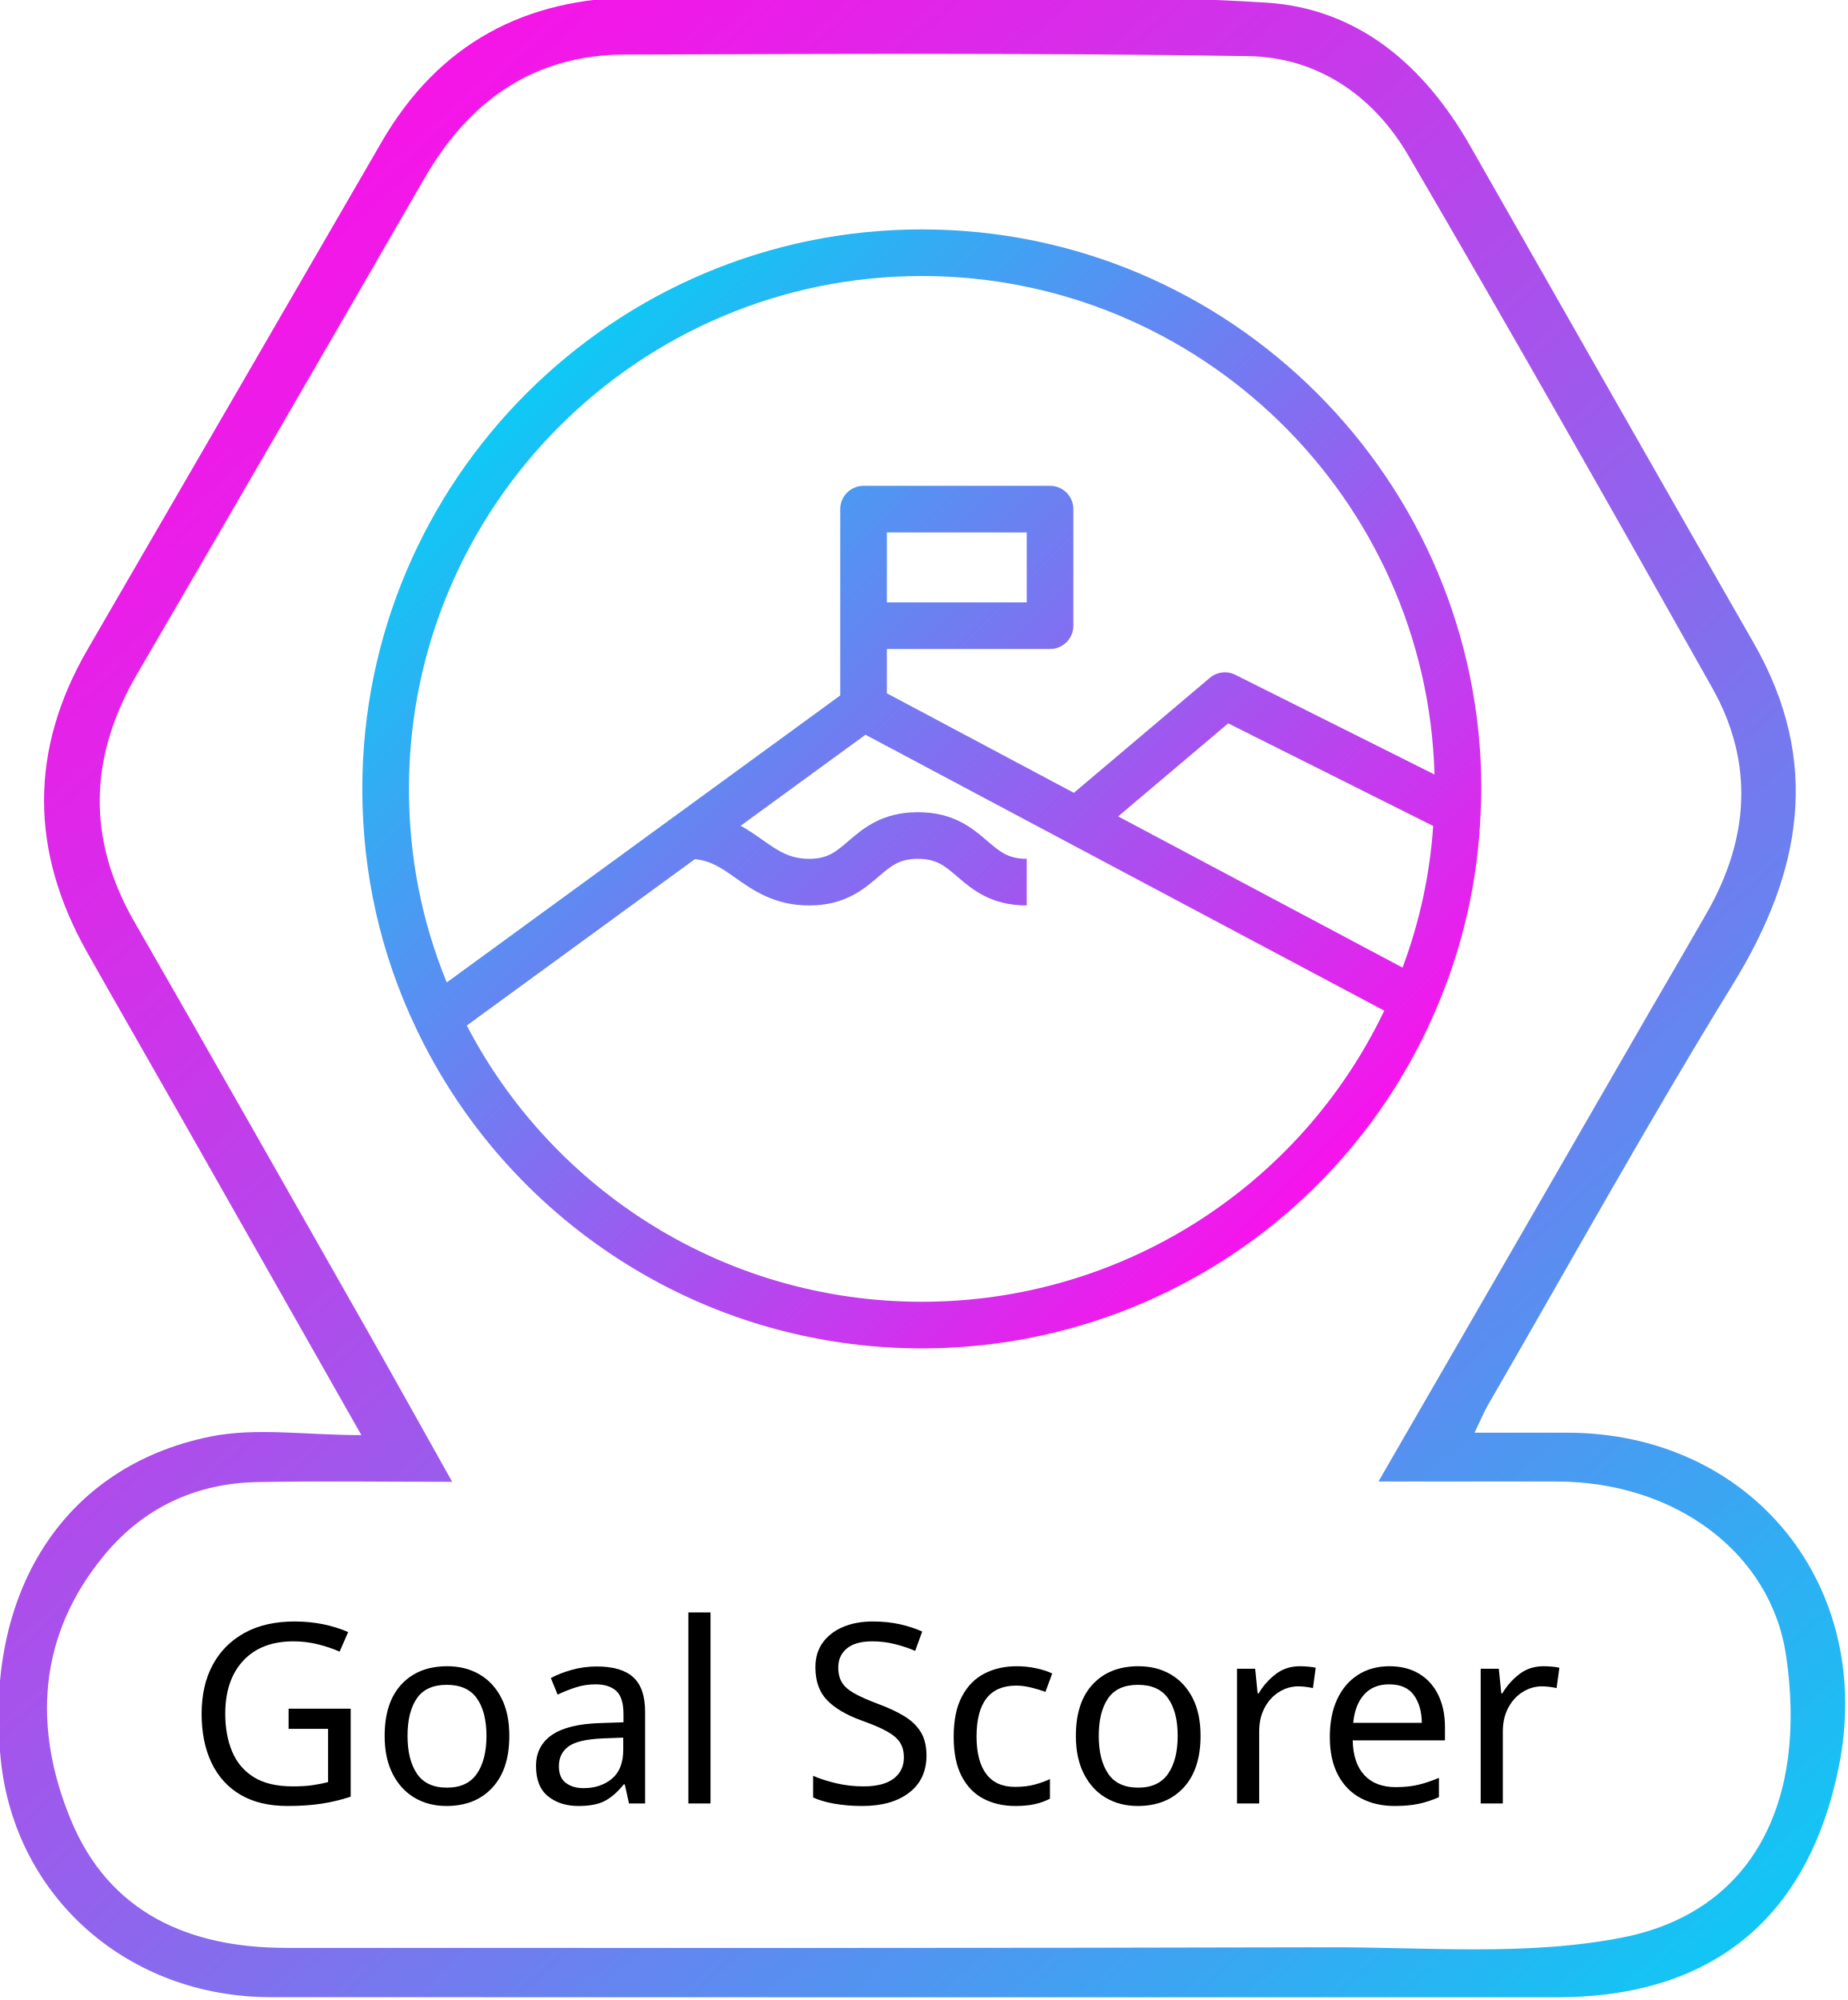
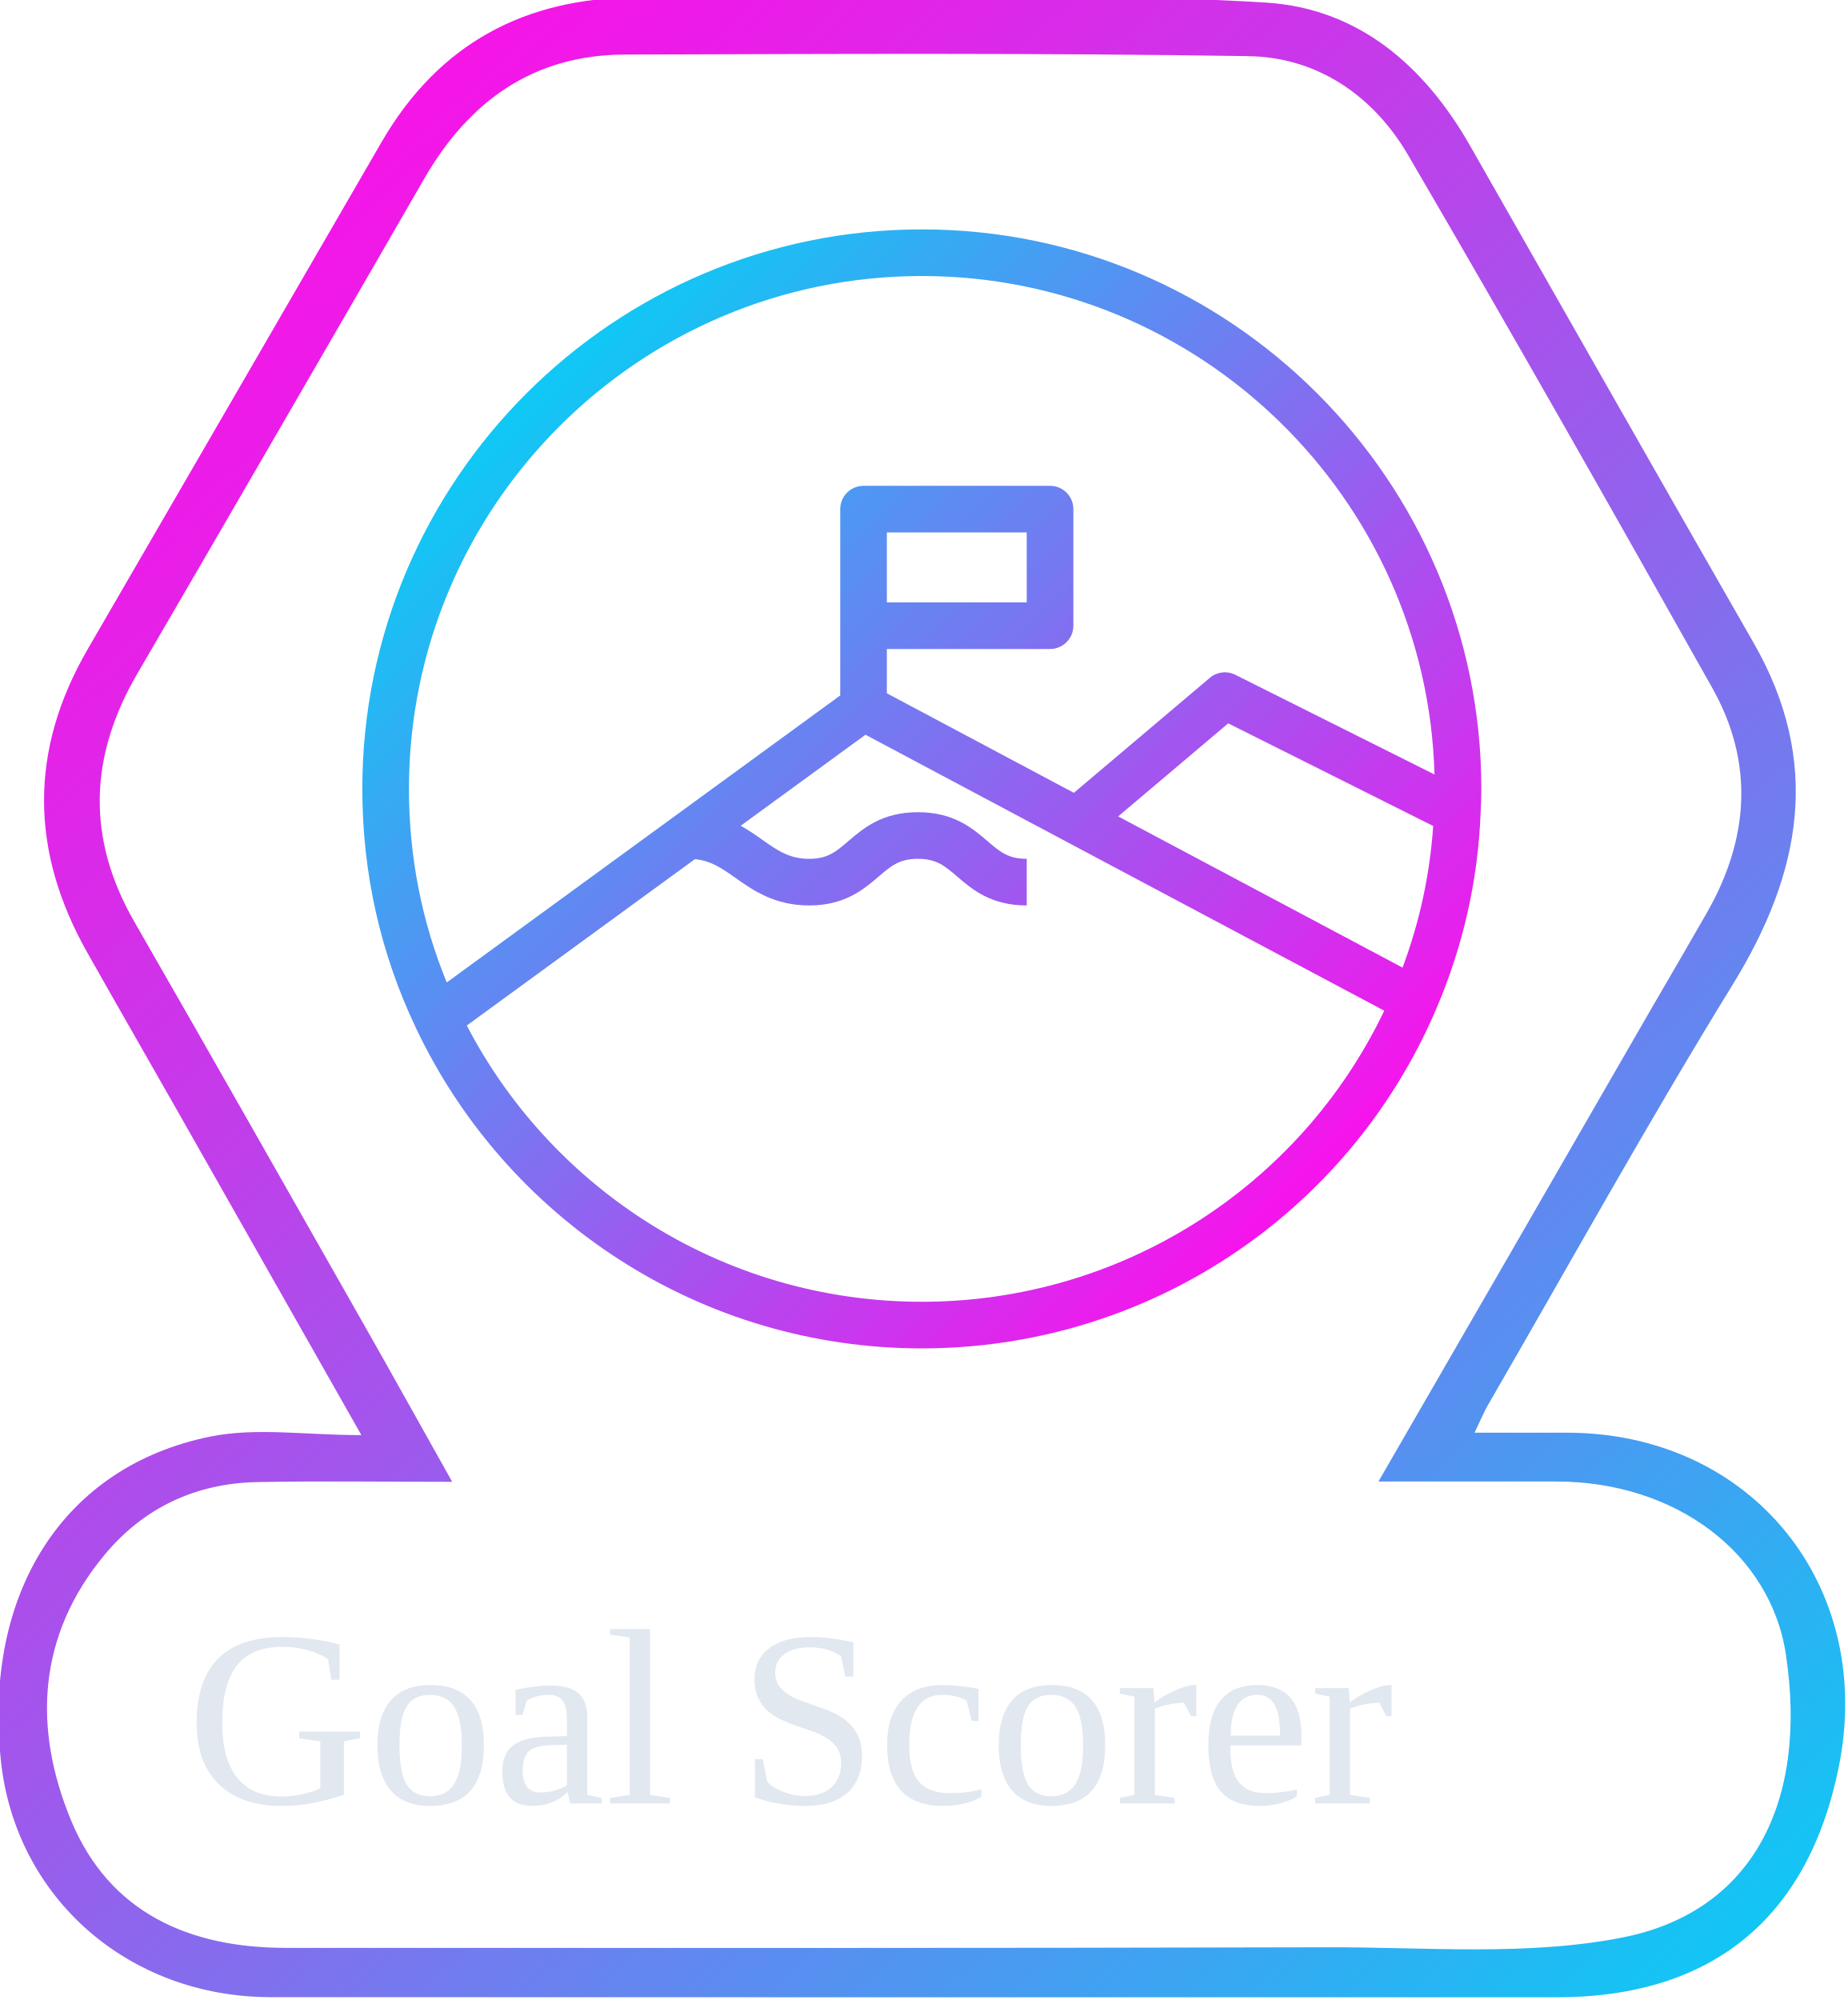
<svg xmlns="http://www.w3.org/2000/svg" version="1.1" id="Layer_1" x="0px" y="0px" viewBox="0 0 1197.19 1296" style="enable-background:new 0 0 1197.19 1296;" xml:space="preserve">
  <style type="text/css">
- 	.st0{font-family:'Helvetica-BoldOblique';}
+ 	.st0{fill:#e2e8f0;}
	.st1{font-size:162.888px;}
- 	.st2{letter-spacing:1;}
	.st3{fill:url(#SVGID_1_);}
	.st4{fill:url(#SVGID_2_);}
</style>
  <text transform="matrix(1 0 0 1 120.7132 1168.655)" class="st0 st1 st2">Goal Scorer</text>
  <g>
    <linearGradient id="SVGID_1_" gradientUnits="userSpaceOnUse" x1="1122.926" y1="1357.371" x2="61.632" y2="175.991">
      <stop offset="0" style="stop-color:#05D0F5" />
      <stop offset="0.183" style="stop-color:#3AA6F2" />
      <stop offset="0.481" style="stop-color:#8C67ED" />
      <stop offset="0.726" style="stop-color:#C739EA" />
      <stop offset="0.905" style="stop-color:#EC1CE8" />
      <stop offset="1" style="stop-color:#FA11E7" />
    </linearGradient>
    <path class="st3" d="M575.37-1.75C658.1-0.97,739.54-3.48,820.5,1.69c59.9,3.82,102.61,41.03,132.13,92.78   c61.24,107.39,122.25,214.91,183.74,322.15c44.08,76.89,31.25,148.55-13.43,221.15c-55.13,89.57-106.09,181.71-158.79,272.77   c-2.4,4.14-4.21,8.63-8.65,17.85c22.39,0,41.28-0.03,60.18,0c119.47,0.19,199.78,99.35,175.76,217.01   c-20.02,98.06-82.4,148.85-182.89,148.85c-277.68-0.01-555.37,0.01-833.05-0.09c-92.32-0.03-165.61-64.47-174.94-153.4   C-10.8,1032.55,40.75,950.3,136.3,930.9c29.71-6.03,61.67-0.94,97.88-0.94c-40.89-72.09-78.7-138.8-116.57-205.48   c-20.34-35.82-40.9-71.51-61.14-107.38c-36.98-65.51-37.62-130.98,0.37-196.44c63.53-109.49,126.96-219.04,190.4-328.57   C284.23,28.2,340.38-1.61,413.23-1.7C466.78-1.77,520.33-1.74,575.37-1.75z M1068.62,656.11c12.44-21.47,24.99-42.88,37.31-64.42   c27.44-47.98,30.98-97.27,3.59-145.97c-64.97-115.5-130.25-230.84-197.1-345.26C890,62.09,853.78,37.09,808.99,36.38   c-134.74-2.12-269.54-1.46-404.31-1.02c-59.06,0.19-100.77,30.17-129.77,80.42C213.15,222.83,151.22,329.77,88.99,436.54   c-31.17,53.47-33.1,106.56-1.91,160.8C137.31,684.7,186.97,772.39,236.76,860c18.16,31.97,36,64.12,56.25,100.21   c-45.46,0-85.96-0.63-126.44,0.18c-39.71,0.79-73.44,16.57-98.82,47.14c-43.47,52.37-46.47,112.3-21.73,172.01   c24.85,59.99,76.61,82.66,139.14,82.68c225.08,0.06,450.17,0.22,675.25-0.38c63.85-0.17,129.39,5.85,191.12-6.38   c84.35-16.71,120.02-87.91,105.77-183.11c-9.86-65.86-71.41-112.32-148.82-112.33c-36.85-0.01-73.71,0-115.24,0   C953.27,856.12,1010.48,757.11,1068.62,656.11z" />
  </g>
  <g>
    <g>
      <g>
        <linearGradient id="SVGID_2_" gradientUnits="userSpaceOnUse" x1="320.985" y1="234.949" x2="859.175" y2="773.139">
          <stop offset="0" style="stop-color:#05D0F5" />
          <stop offset="1" style="stop-color:#FA11EC" />
        </linearGradient>
        <path class="st4" d="M597.34,148.65c-199.92,0-362.56,162.64-362.56,362.56c0,54.4,11.72,106.6,34.84,155.12     c29,61.15,74.44,112.92,131.39,149.69c58.5,37.78,126.39,57.74,196.33,57.74c145.3,0,276.1-86.26,333.23-219.73     c17.44-40.59,27.15-83.37,28.86-127.13c0.31-5.21,0.47-10.49,0.47-15.7C959.9,311.29,797.26,148.65,597.34,148.65z      M597.34,843.55c-64.11,0-126.34-18.3-179.94-52.91c-48.72-31.46-88.24-74.89-114.92-126.1l147.82-107.82     c10.49,1.02,17.57,6,26.27,12.14c11.28,7.96,25.31,17.87,47.72,17.87c23.22,0,35.34-10.39,45.09-18.74     c8.06-6.91,13.39-11.47,25.43-11.47s17.37,4.56,25.43,11.47c9.74,8.35,21.87,18.74,45.09,18.74v-30.21     c-12.04,0-17.37-4.56-25.43-11.47c-9.74-8.35-21.87-18.74-45.09-18.74c-23.22,0-35.34,10.39-45.09,18.74     c-8.06,6.91-13.38,11.47-25.43,11.47c-12.82,0-20.53-5.45-30.3-12.34c-4.2-2.97-8.78-6.2-14.03-9.09l80.87-58.98l129.88,69.13     L897,654.93C841.94,769.97,725.82,843.55,597.34,843.55z M908.86,627.01l-184.28-97.98l71.29-60.29l132.84,66.49     C926.58,566.6,919.93,597.37,908.86,627.01z M800.49,437.27c-5.4-2.71-11.9-1.93-16.52,1.97l-88.11,74.51l-121.18-64.5v-28.69     h105.75c8.34,0,15.11-6.76,15.11-15.11v-75.53c0-8.34-6.76-15.11-15.11-15.11H559.58c-8.34,0-15.11,6.76-15.11,15.11v120.73     L289.5,636.62c-16.27-39.64-24.5-81.74-24.5-125.41c0-183.26,149.09-332.35,332.35-332.35c180.13,0,327.24,144.05,332.21,323.01     L800.49,437.27z M574.68,390.35v-45.32h90.64v45.32H574.68z" />
      </g>
    </g>
  </g>
</svg>
